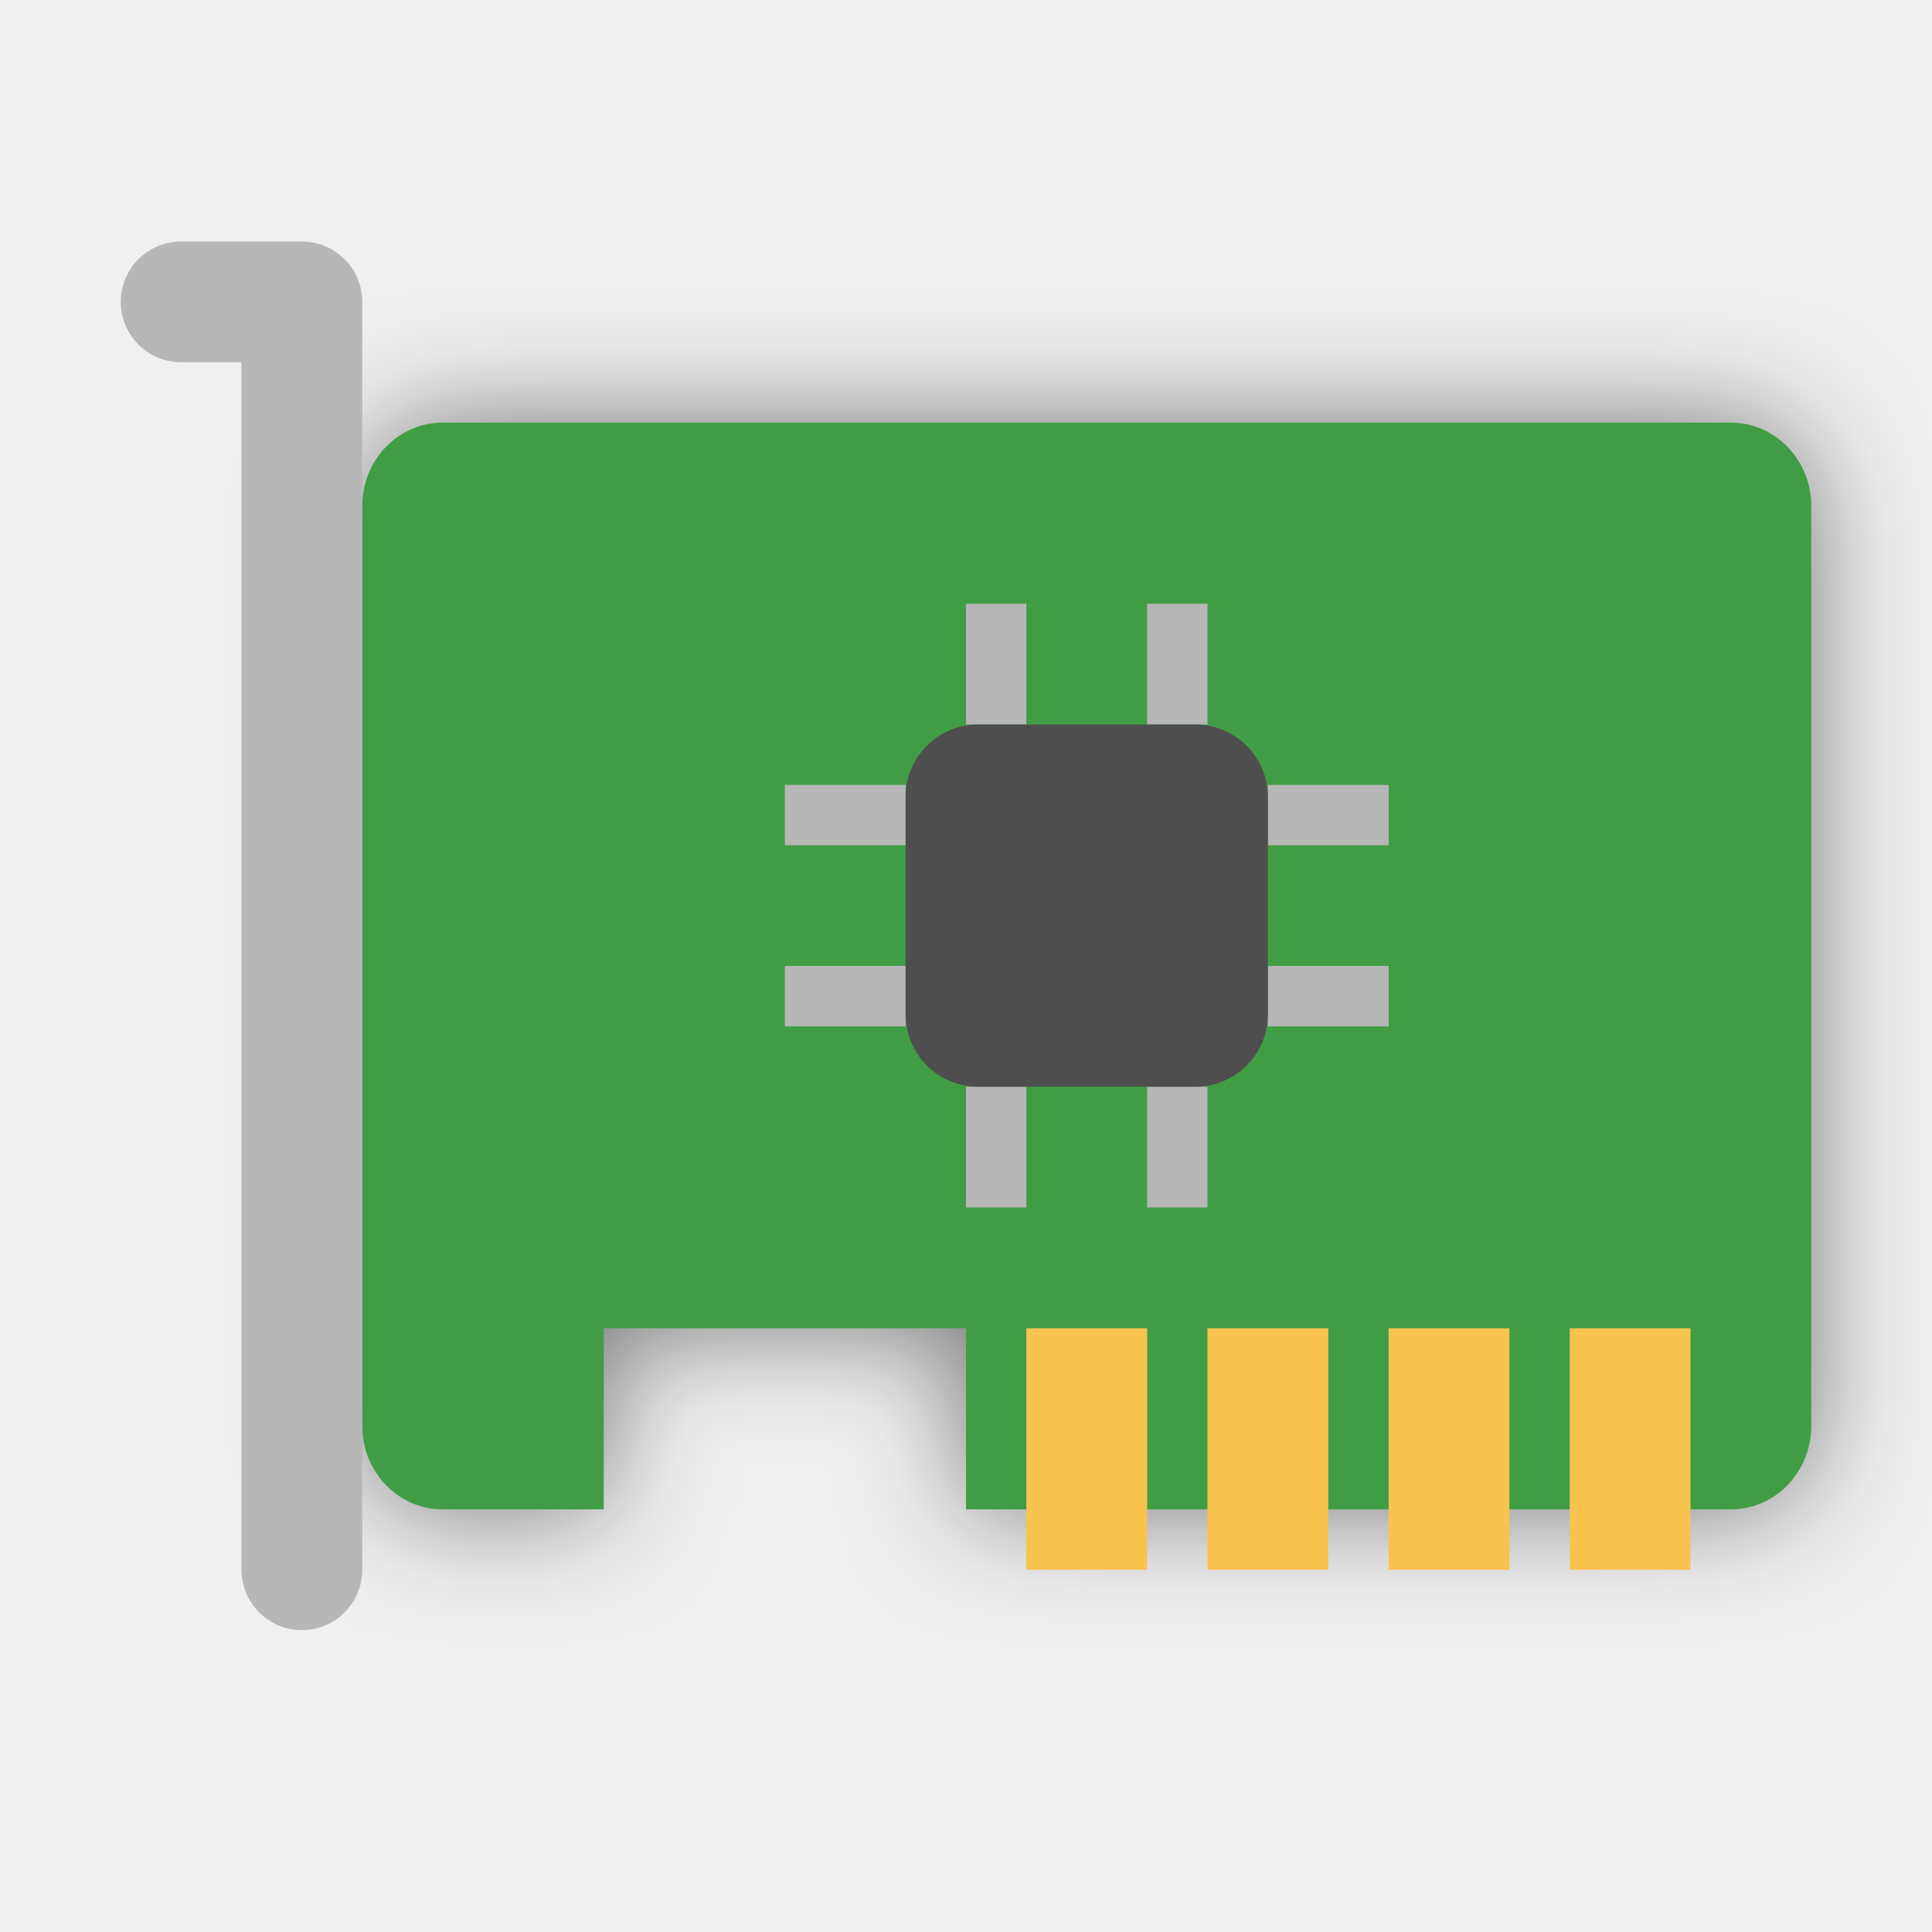
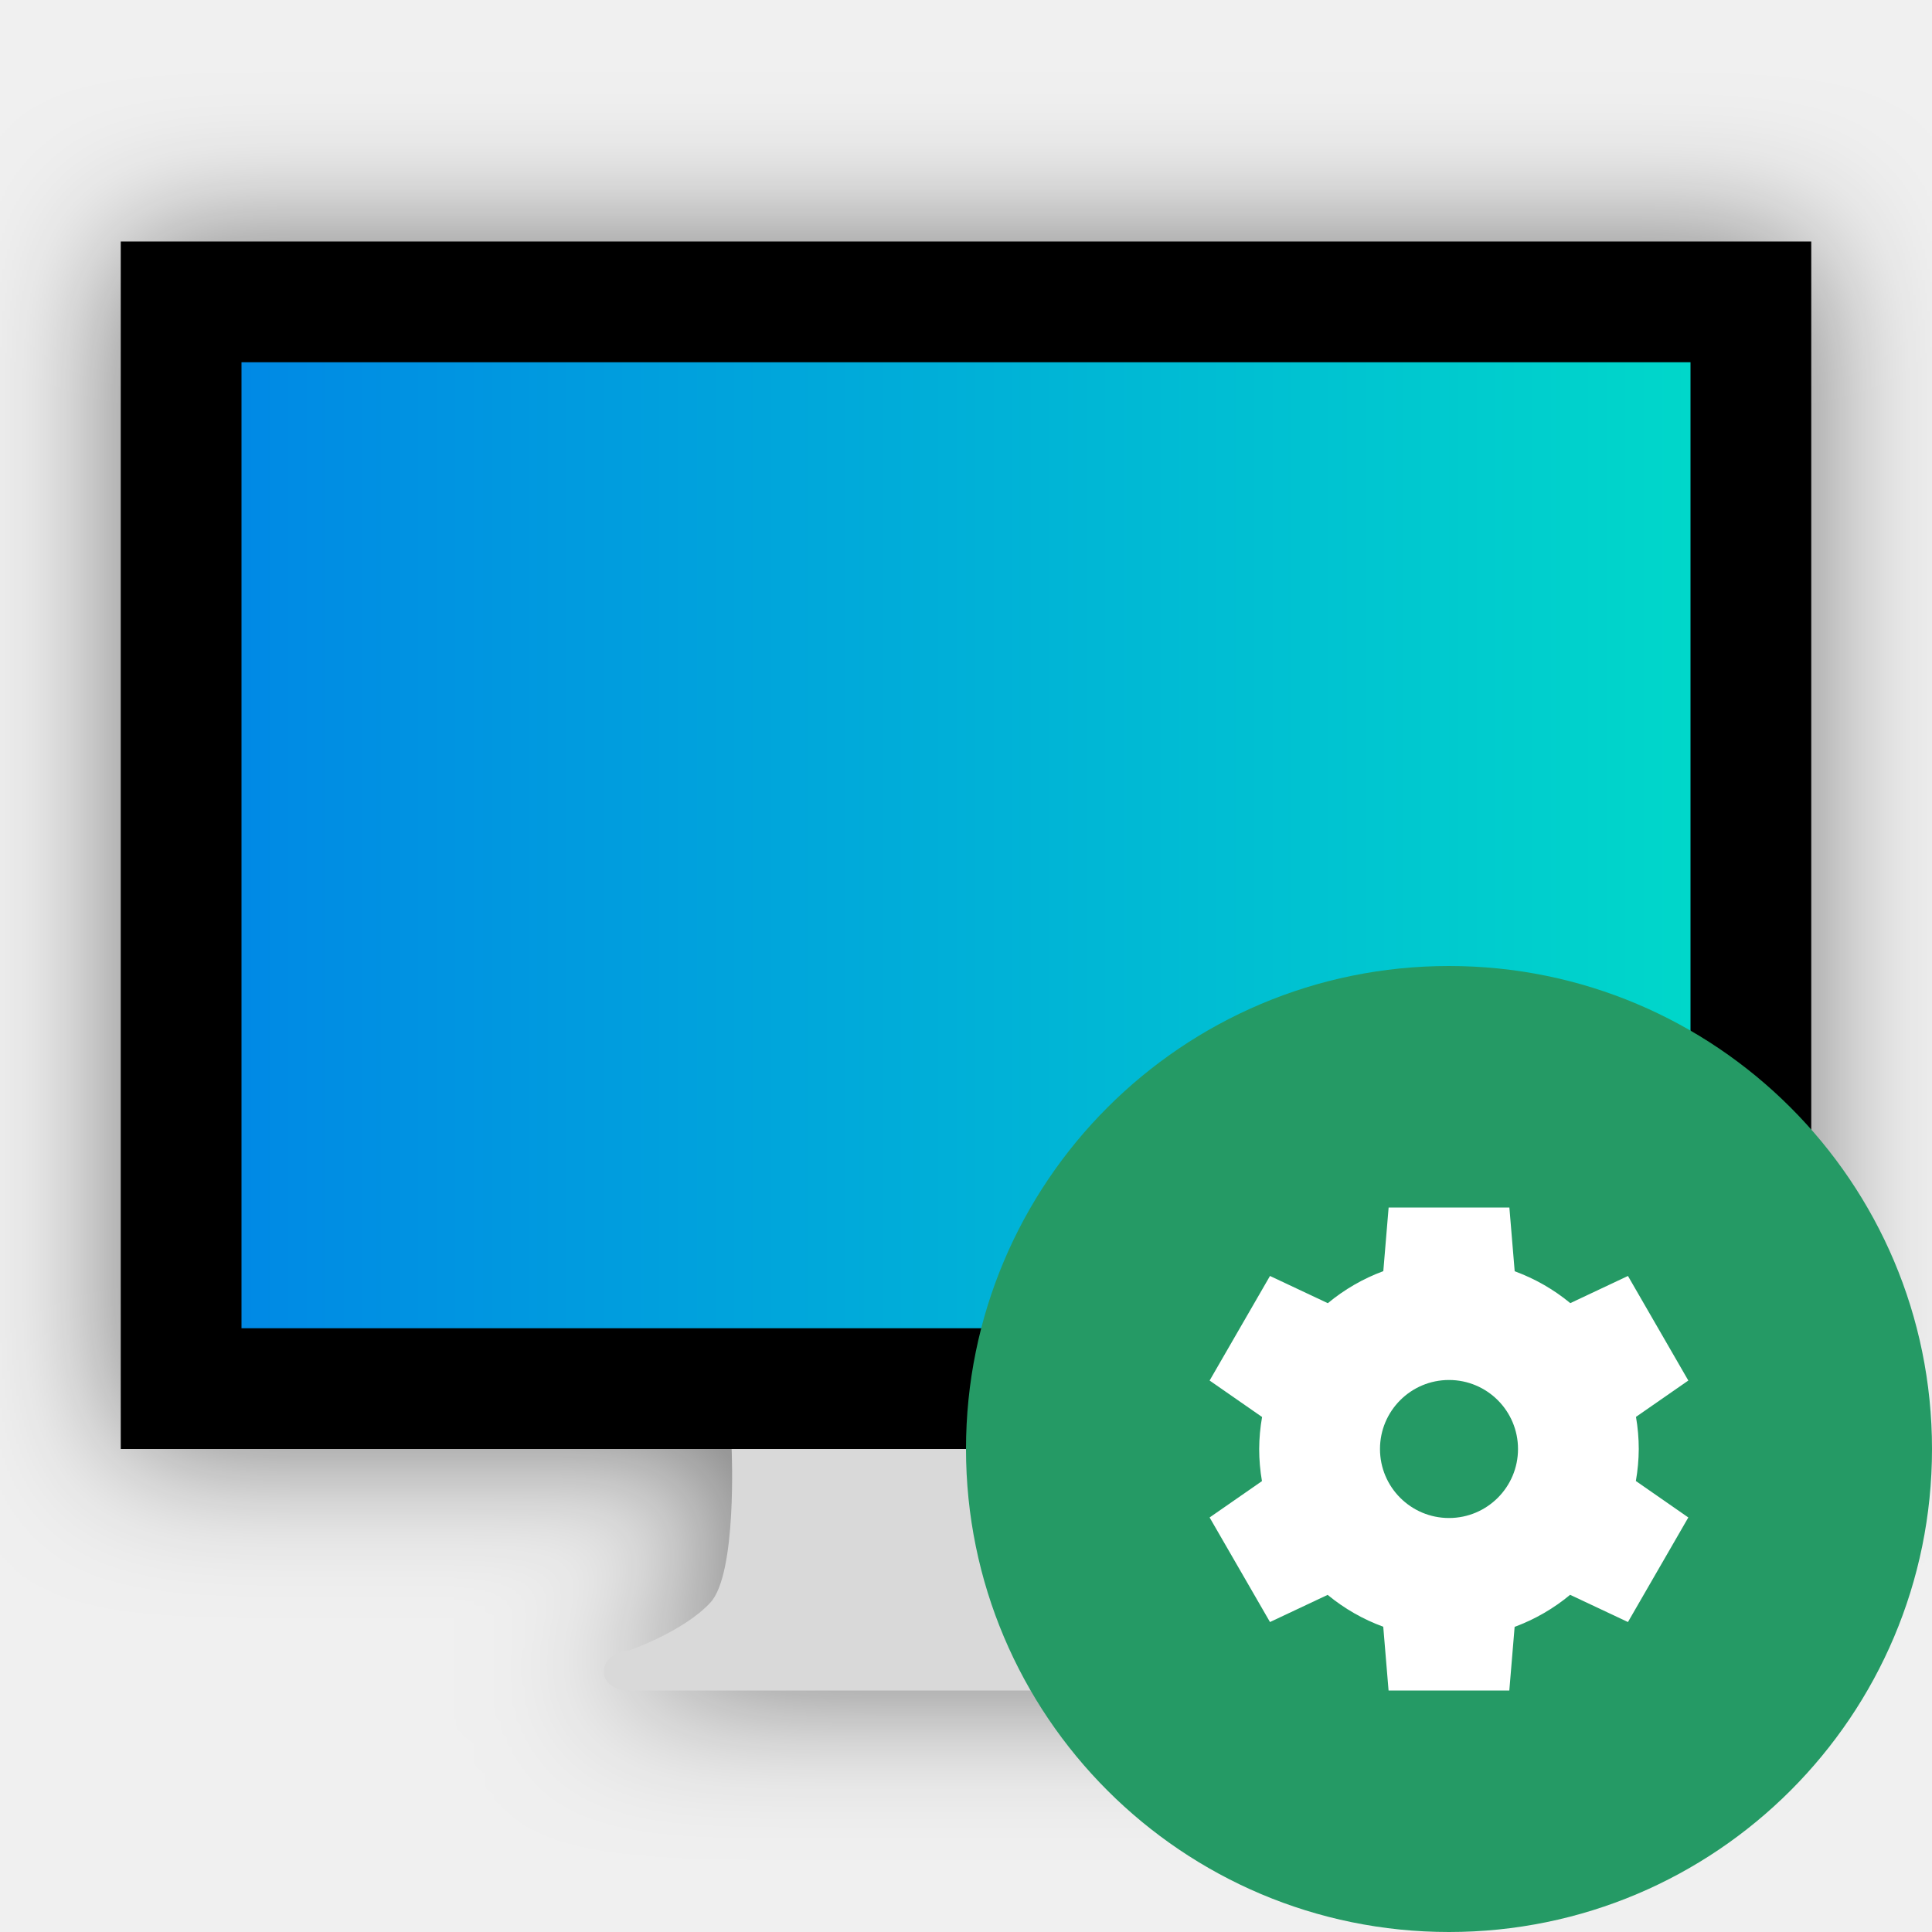
- <svg xmlns="http://www.w3.org/2000/svg" id="svg54" version="1" height="32" width="32">
-   <defs id="defs58">
-     <filter height="1.252" y="-0.126" width="1.189" x="-0.095" id="filter927" style="color-interpolation-filters:sRGB">
-       <feGaussianBlur id="feGaussianBlur929" stdDeviation="0.945" />
+ <svg xmlns="http://www.w3.org/2000/svg" xmlns:xlink="http://www.w3.org/1999/xlink" id="svg4569" height="32" width="32" version="1.0">
+   <defs id="defs4571">
+     <linearGradient id="linearGradient931">
+       <stop id="stop927" offset="0" style="stop-color:#0089e5;stop-opacity:1" />
+       <stop id="stop929" offset="1" style="stop-color:#00d7ca;stop-opacity:1" />
+     </linearGradient>
+     <linearGradient id="linearGradient3912">
+       <stop offset="0" style="stop-color:#787878;stop-opacity:1" id="stop3914" />
+       <stop offset="0.35" style="stop-color:#b4b4b4;stop-opacity:1" id="stop3916" />
+       <stop offset="0.494" style="stop-color:#c8c8c8;stop-opacity:1" id="stop3918" />
+       <stop offset="0.589" style="stop-color:#e6e6e6;stop-opacity:1" id="stop3920" />
+       <stop offset="1" style="stop-color:#8c8c8c;stop-opacity:1" id="stop3922" />
+     </linearGradient>
+     <linearGradient id="linearGradient6592-2-7">
+       <stop offset="0" style="stop-color:#ffffff;stop-opacity:0.275" id="stop6594-0-2" />
+       <stop offset="1" style="stop-color:#ffffff;stop-opacity:0" id="stop6596-2-5" />
+     </linearGradient>
+     <linearGradient id="linearGradient10691-1">
+       <stop offset="0" style="stop-color:#000000;stop-opacity:1" id="stop10693-3" />
+       <stop offset="1" style="stop-color:#000000;stop-opacity:0" id="stop10695-1" />
+     </linearGradient>
+     <linearGradient gradientTransform="matrix(0.5959409,0,0,0.5672673,-197.435,-25.18238)" gradientUnits="userSpaceOnUse" xlink:href="#linearGradient3912" id="linearGradient3221" y2="94.396" x2="361.106" y1="87.05" x1="361.106" />
+     <radialGradient gradientTransform="matrix(19.60956,0,0,4.128327,124.5628,120.733)" gradientUnits="userSpaceOnUse" xlink:href="#linearGradient10691-1" id="radialGradient3226" fy="73.616" fx="6.703" r="7.228" cy="73.616" cx="6.703" />
+     <linearGradient id="linearGradient4084">
+       <stop offset="0" style="stop-color:#ffffff;stop-opacity:1" id="stop4086" />
+       <stop offset="0.016" style="stop-color:#ffffff;stop-opacity:0.235" id="stop4088" />
+       <stop offset="0.993" style="stop-color:#ffffff;stop-opacity:0.157" id="stop4090" />
+       <stop offset="1" style="stop-color:#ffffff;stop-opacity:0.392" id="stop4092" />
+     </linearGradient>
+     <linearGradient id="outerBackgroundGradient-5-0">
+       <stop id="stop3864-8-6-4" offset="0" style="stop-color:#0036cb;stop-opacity:1" />
+       <stop id="stop3866-9-1-86" offset="1" style="stop-color:#0fdb00;stop-opacity:1" />
+     </linearGradient>
+     <linearGradient xlink:href="#linearGradient6592-2-7" id="linearGradient3141" gradientUnits="userSpaceOnUse" gradientTransform="matrix(11.56349,0,0,11.69781,13.1666,124.8285)" x1="10" y1="-3" x2="20" y2="12" />
+     <linearGradient xlink:href="#linearGradient4084" id="linearGradient3144" gradientUnits="userSpaceOnUse" gradientTransform="matrix(12.40026,0,0,8.670098,-41.60626,-14.57437)" x1="24" y1="5.753" x2="24" y2="42.121" />
+     <linearGradient xlink:href="#outerBackgroundGradient-5-0" id="linearGradient3148" gradientUnits="userSpaceOnUse" gradientTransform="matrix(10.66485,0,0,13.00365,32.03815,146.2663)" x1="-2.549" y1="28.788" x2="44.632" y2="-12.349" />
+     <linearGradient id="linearGradient4054-5">
+       <stop offset="0" style="stop-color:#ffffff;stop-opacity:1" id="stop4056-0" />
+       <stop offset="0.017" style="stop-color:#ffffff;stop-opacity:0.235" id="stop4058-4" />
+       <stop offset="1" style="stop-color:#ffffff;stop-opacity:0.157" id="stop4060-4" />
+       <stop offset="1" style="stop-color:#ffffff;stop-opacity:0.392" id="stop4062-0" />
+     </linearGradient>
+     <linearGradient xlink:href="#linearGradient4054-5" id="linearGradient3152-7" gradientUnits="userSpaceOnUse" gradientTransform="matrix(4.53668,0,0,3.125268,27.21214,49.81246)" x1="47.547" y1="121.841" x2="47.547" y2="99.079" />
+     <linearGradient xlink:href="#linearGradient10691-1" id="linearGradient3148-3" gradientUnits="userSpaceOnUse" gradientTransform="matrix(10.66485,0,0,12.50844,41.4309,566.4004)" x1="15" y1="24.619" x2="15" y2="2" />
+     <clipPath id="clip1">
+       <rect width="384" height="384" x="0" y="0" id="rect10" />
+     </clipPath>
+     <mask id="mask0">
+       <g id="g7" style="filter:url(#alpha)">
+         <rect width="384" height="384" x="0" y="0" style="fill:#000000;fill-opacity:0.2" id="rect5" />
+       </g>
+     </mask>
+     <filter id="alpha" width="1" height="1" x="0" y="0" filterUnits="objectBoundingBox">
+       <feColorMatrix in="SourceGraphic" type="matrix" values="0 0 0 0 1 0 0 0 0 1 0 0 0 0 1 0 0 0 1 0" id="feColorMatrix2" />
+     </filter>
+     <clipPath id="clipPath873">
+       <rect width="384" height="384" x="0" y="0" id="rect871" />
+     </clipPath>
+     <clipPath id="clip1-4">
+       <rect width="384" height="384" x="0" y="0" id="rect10-0" />
+     </clipPath>
+     <clipPath id="clip1-48">
+       <rect width="384" height="384" x="0" y="0" id="rect10-8" />
+     </clipPath>
+     <linearGradient gradientTransform="matrix(1,0,0,0.8,0,2.728634)" gradientUnits="userSpaceOnUse" y2="14.089" x2="28" y1="14.089" x1="4" id="linearGradient1038" xlink:href="#linearGradient931" />
+     <filter height="1.234" y="-0.117" width="1.201" x="-0.1" id="filter1075" style="color-interpolation-filters:sRGB">
+       <feGaussianBlur id="feGaussianBlur1077" stdDeviation="1.17" />
    </filter>
  </defs>
-   <path style="fill:#000000;fill-opacity:1;filter:url(#filter927);opacity:0.5" fill="#419d45" d="m 7.333,7 c -0.739,0 -1.333,0.618 -1.333,1.385 V 23.615 c 0,0.767 0.595,1.385 1.333,1.385 H 10 v -3 h 6 v 3 h 12.667 c 0.738,0 1.333,-0.618 1.333,-1.385 V 8.385 c 0,-0.767 -0.595,-1.385 -1.333,-1.385 z" id="path4-2" />
-   <path id="path4" d="m7.333 7c-0.739 0-1.333 0.618-1.333 1.385v15.23c0 0.767 0.595 1.385 1.333 1.385h2.667v-3h6v3h12.667c0.738 0 1.333-0.618 1.333-1.385v-15.23c0-0.767-0.595-1.385-1.333-1.385z" fill="#419d45" />
-   <g id="g22" style="fill:#b7b7b7">
-     <rect id="rect6" y="10" x="16" height="2" width="1" />
-     <rect id="rect8" y="10" x="19" height="2" width="1" />
-     <rect id="rect10" y="18" x="16" height="2" width="1" />
-     <rect id="rect12" y="18" x="19" height="2" width="1" />
-     <rect id="rect14" transform="rotate(90)" y="-23" x="13" height="2" width="1" />
-     <rect id="rect16" transform="rotate(90)" y="-23" x="16" height="2" width="1" />
-     <rect id="rect18" transform="rotate(90)" y="-15" x="13" height="2" width="1" />
-     <rect id="rect20" transform="rotate(90)" y="-15" x="16" height="2" width="1" />
-   </g>
-   <rect id="rect24" ry="1.2" rx="1.2" y="12" x="15" height="6" width="6" fill="#4e4e4e" />
-   <path id="path28" d="M 3,5 H 5 V 26" style="fill:none;stroke:#b7b7b7;stroke-width:2;stroke-linecap:round;stroke-linejoin:round" />
-   <g id="g48" style="fill:#f8c44e">
-     <rect id="rect40" y="22" x="17" height="4" width="2" />
-     <rect id="rect42" y="22" x="20" height="4" width="2" />
-     <rect id="rect44" y="22" x="23" height="4" width="2" />
-     <rect id="rect46" y="22" x="26" height="4" width="2" />
-   </g>
+   <path d="M 2,4 V 24 h 10.117 c 0,0 0.095,2.066 -0.352,2.547 -0.447,0.481 -1.336,0.787 -1.336,0.787 C 9.859,27.385 9.855,28 10.43,28 h 11.141 c 0.575,0 0.57,-0.616 0,-0.666 0,0 -0.887,-0.306 -1.334,-0.787 C 19.79,26.066 19.883,24 19.883,24 H 30 V 4 Z" style="opacity:0.5;fill:#000000;fill-opacity:1;stroke:none;stroke-width:0.986;filter:url(#filter1075)" id="rect1015-9" />
+   <rect y="4" x="2" height="20" width="28" id="rect1015" style="opacity:1;fill:#000000;fill-opacity:1;stroke:none;stroke-width:0.986" />
+   <rect style="opacity:1;fill:url(#linearGradient1038);fill-opacity:1;stroke:none;stroke-width:0.816" id="rect1015-2" width="24" height="16" x="4" y="6" />
+   <path style="display:inline;overflow:visible;visibility:visible;fill:#d9d9d9;fill-opacity:1;fill-rule:nonzero;stroke:none;stroke-width:0.211;stroke-linecap:round;stroke-linejoin:round;stroke-miterlimit:4;stroke-dasharray:none;stroke-dashoffset:0.5;stroke-opacity:1;marker:none;enable-background:new" id="rect1789" d="m 12.118,24 c 0,0 0.094,2.064 -0.353,2.545 -0.447,0.481 -1.335,0.788 -1.335,0.788 C 9.859,27.384 9.854,28 10.429,28 h 11.141 c 0.575,0 0.57,-0.617 0,-0.667 0,0 -0.889,-0.307 -1.335,-0.788 C 19.789,26.064 19.882,24 19.882,24 h -7.76 z" />
+   <circle id="circle10" r="8" cy="24" cx="24" fill="#8561c5" style="fill:#259a65;fill-opacity:1" />
+   <path id="path12" d="m 23,20 -0.088,1.054 a 3.143,3.143 0 0 0 -0.919,0.531 l -0.958,-0.451 -1,1.732 0.869,0.604 a 3.143,3.143 0 0 0 -0.048,0.53 3.143,3.143 0 0 0 0.046,0.532 l -0.867,0.602 1,1.732 0.955,-0.45 a 3.143,3.143 0 0 0 0.921,0.528 l 0.088,1.056 h 2 l 0.088,-1.054 a 3.143,3.143 0 0 0 0.919,-0.531 l 0.958,0.451 1,-1.732 -0.869,-0.604 a 3.143,3.143 0 0 0 0.048,-0.53 3.143,3.143 0 0 0 -0.046,-0.532 l 0.867,-0.602 -1,-1.732 -0.955,0.45 a 3.143,3.143 0 0 0 -0.921,-0.528 l -0.088,-1.056 h -2 z m 1,2.857 a 1.143,1.143 0 0 1 1.143,1.143 1.143,1.143 0 0 1 -1.143,1.143 1.143,1.143 0 0 1 -1.143,-1.143 1.143,1.143 0 0 1 1.143,-1.143 z" fill="#ffffff" />
</svg>
